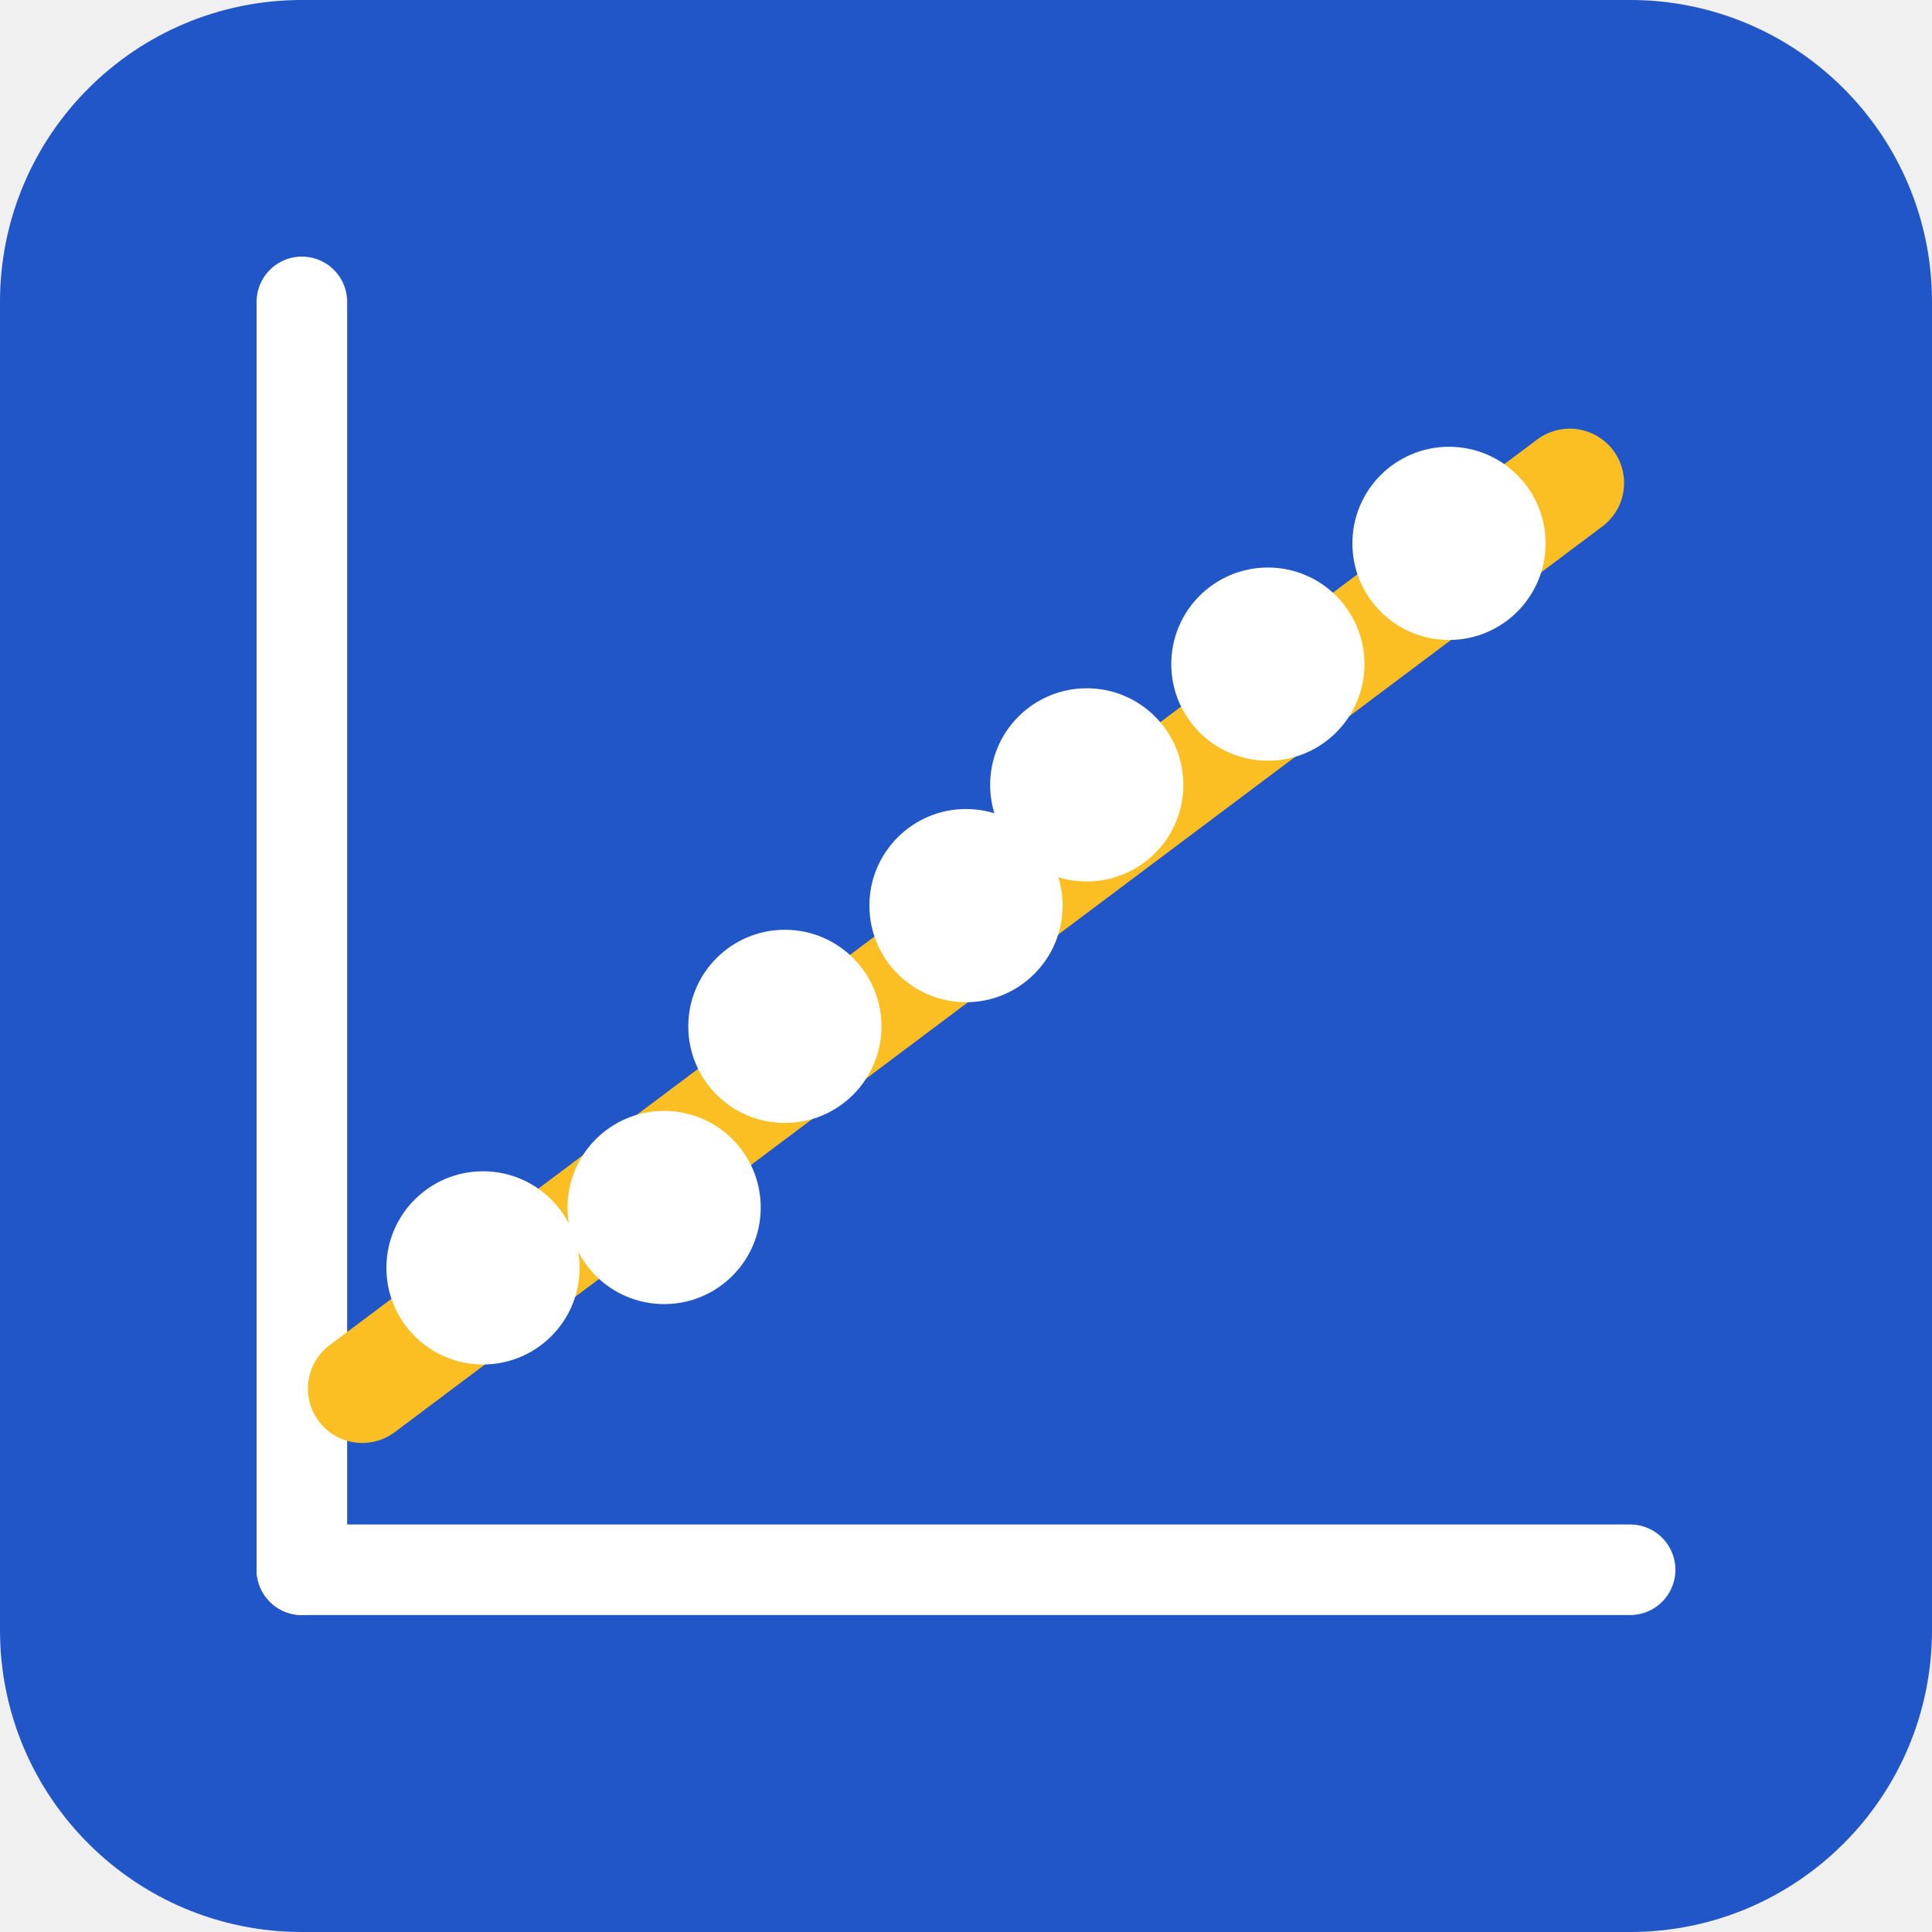
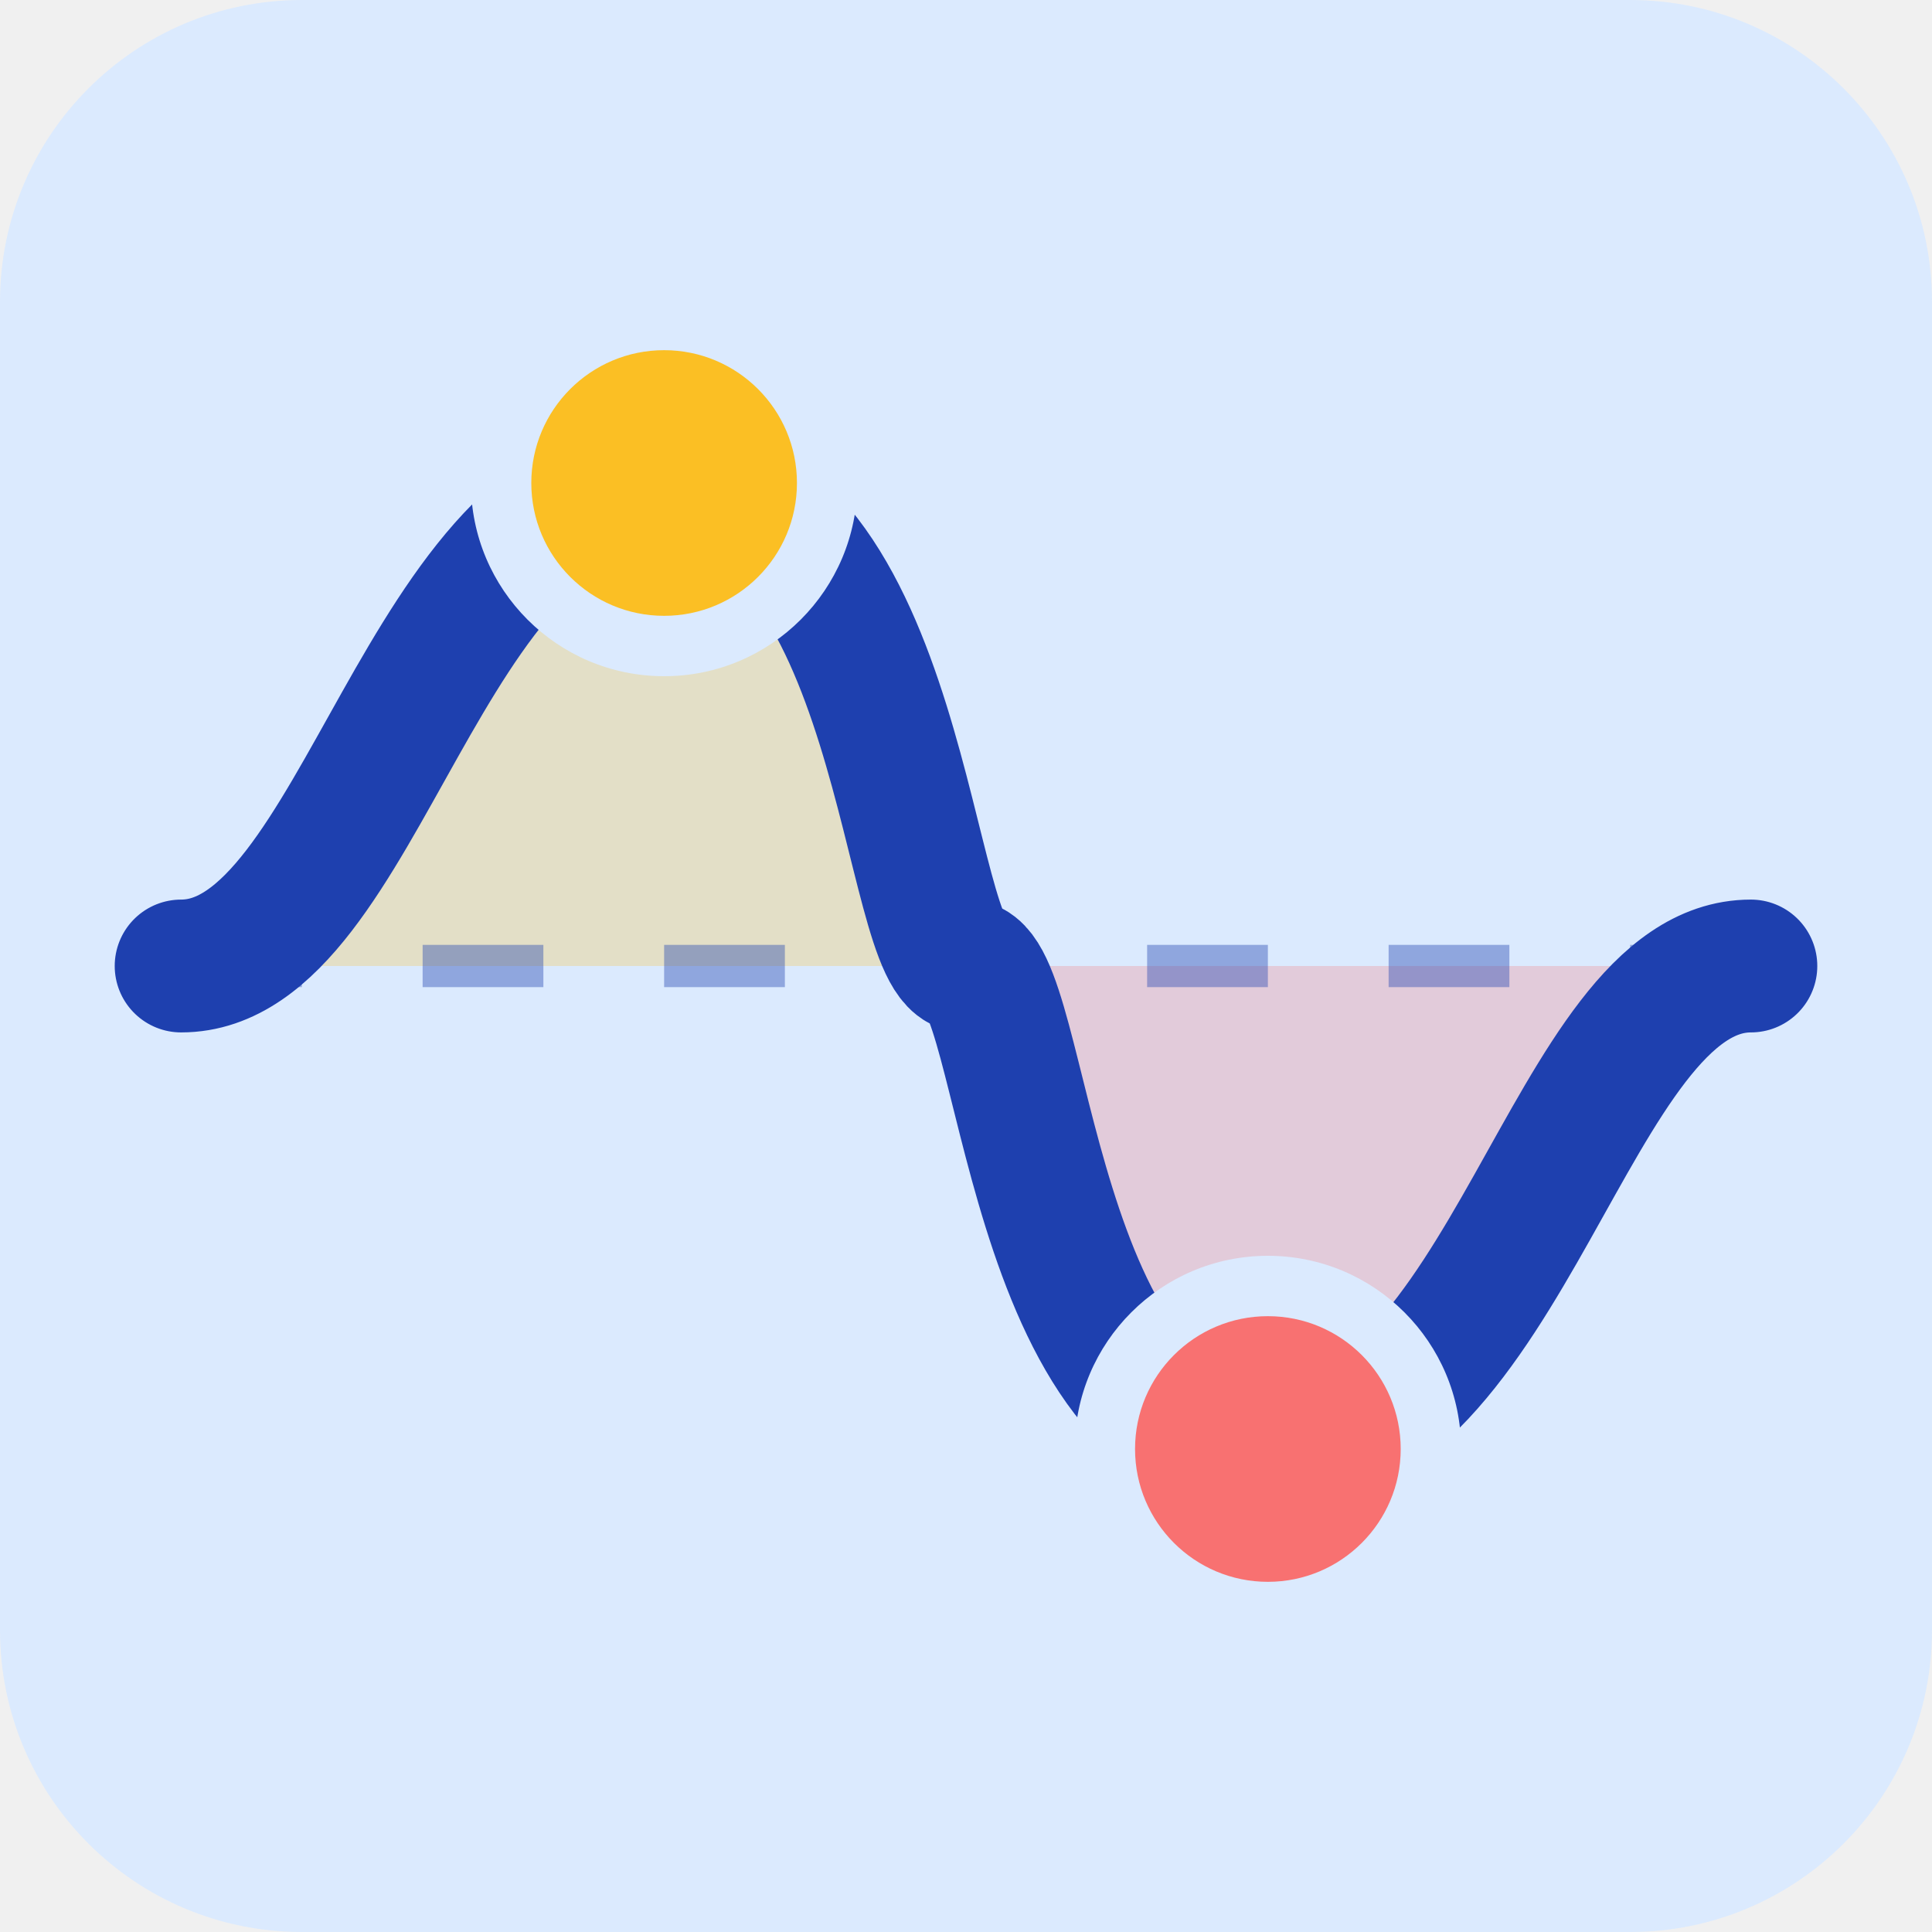
<svg xmlns="http://www.w3.org/2000/svg" viewBox="0 0 32 32">
-   <rect width="32" height="32" rx="5" fill="#2056c8" />
-   <line x1="5" y1="26" x2="27" y2="26" stroke="white" stroke-width="1.5" stroke-linecap="round" />
-   <line x1="5" y1="26" x2="5" y2="5" stroke="white" stroke-width="1.5" stroke-linecap="round" />
-   <line x1="6" y1="23" x2="26" y2="8" stroke="#fbbf24" stroke-width="1.8" stroke-linecap="round" />
-   <circle cx="8" cy="21" r="1.6" fill="white" />
-   <circle cx="11" cy="20" r="1.6" fill="white" />
-   <circle cx="13" cy="17" r="1.6" fill="white" />
-   <circle cx="16" cy="15" r="1.6" fill="white" />
-   <circle cx="18" cy="13" r="1.6" fill="white" />
-   <circle cx="21" cy="11" r="1.6" fill="white" />
-   <circle cx="24" cy="9" r="1.6" fill="white" />
+   <rect width="32" height="32" rx="5" fill="#dbeafe" />
+   <path d="M3,16 C6,16 7,8 11,8 C15,8 15,16 16,16 L16,16 L3,16 Z" fill="#fbbf24" opacity="0.25" />
+   <path d="M16,16 C17,16 17,24 21,24 C25,24 26,16 29,16 L29,16 L16,16 Z" fill="#f87171" opacity="0.25" />
+   <line x1="3" y1="16" x2="29" y2="16" stroke="#1e40af" stroke-width="0.7" stroke-dasharray="2,2" opacity="0.4" />
+   <path d="M3,16 C6,16 7,8 11,8 C15,8 15,16 16,16 C17,16 17,24 21,24 C25,24 26,16 29,16" fill="none" stroke="#1e40af" stroke-width="2.2" stroke-linecap="round" stroke-linejoin="round" />
+   <circle cx="11" cy="8" r="3.2" fill="#dbeafe" />
+   <circle cx="11" cy="8" r="2.2" fill="#fbbf24" />
+   <circle cx="21" cy="24" r="3.2" fill="#dbeafe" />
+   <circle cx="21" cy="24" r="2.2" fill="#f87171" />
</svg>
